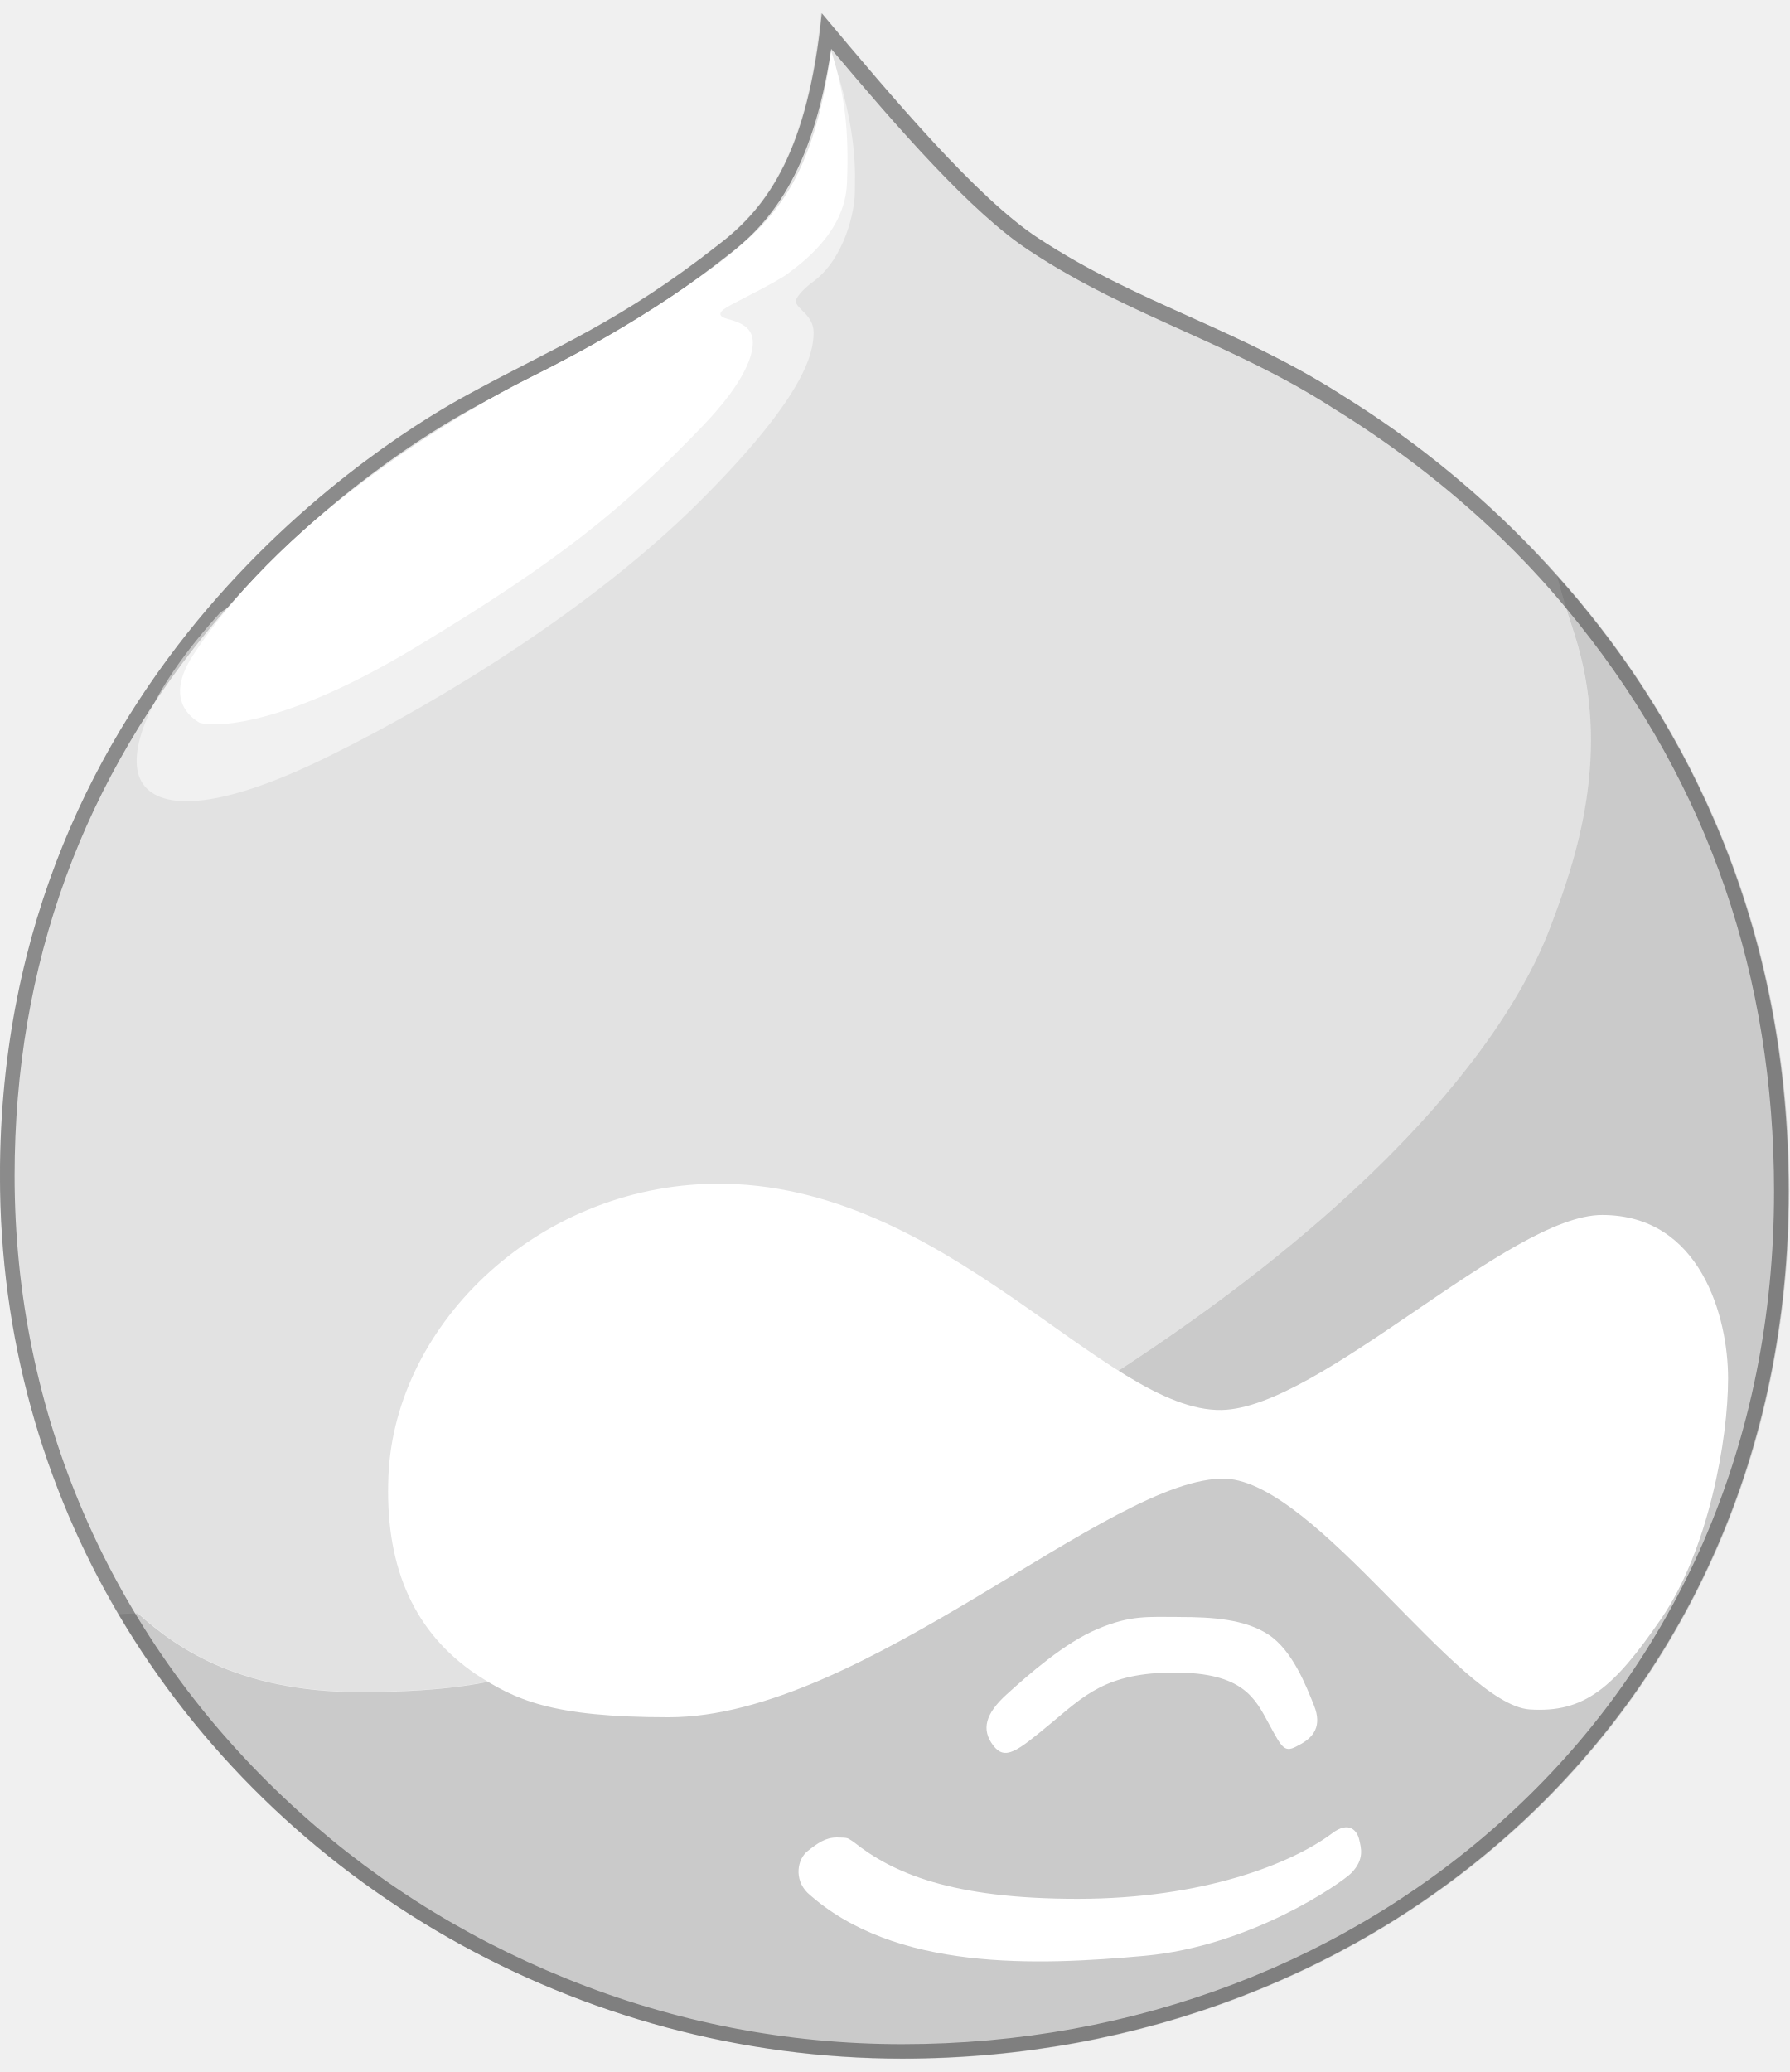
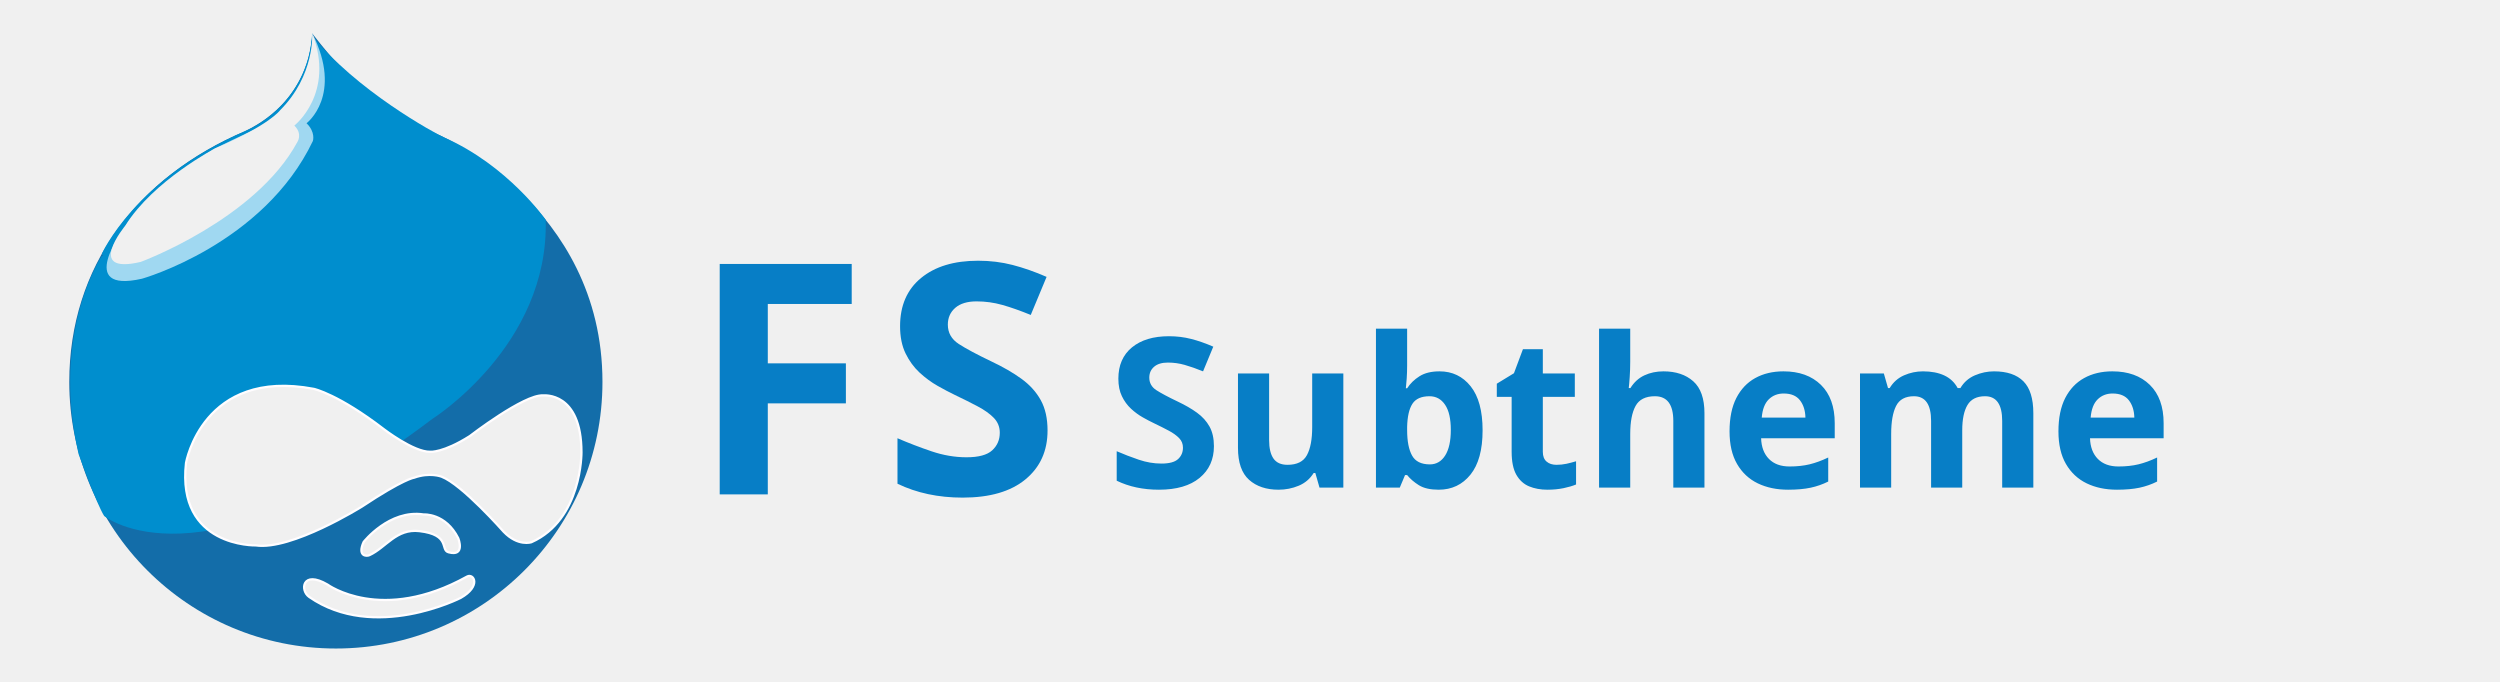
- <svg xmlns="http://www.w3.org/2000/svg" width="57" height="66" viewBox="471.5 467 57 66" enable-background="new 471.5 467 57 66">
-   <path opacity=".2" fill="#303030" d="M528.5 504.965c0 16.634-13.123 27.615-28.24 27.615-10.29 0-19.894-5.523-24.978-14.167l.605-.027c1.313 1.192 3.39 2.58 7.404 2.515 4.77-.064 5.645-.875 9.855-2.756 22.716-10.17 26.925-19.457 27.736-21.59s2.013-5.587.756-9.415c-.242-.737-.42-1.333-.54-1.808-3.018-3.372-6.017-5.225-6.92-5.784-.14-.093-.29-.177-.43-.26l.44.26c2.01 1.247 14.314 8.782 14.314 25.417z" />
-   <path fill="#fff" d="M509.09 518.507c1.006 0 2.077.065 2.83.568.756.503 1.193 1.63 1.445 2.263.25.634 0 1.006-.503 1.258-.438.25-.503.12-.94-.69-.44-.81-.82-1.63-3.01-1.63s-2.887.755-3.948 1.63c-1.062.876-1.443 1.193-1.825.69s-.253-1.006.437-1.63 1.825-1.63 2.888-2.077c1.06-.45 1.62-.383 2.625-.383zm-10.413 7.152c1.257 1.005 3.14 1.825 7.153 1.825 4.015 0 6.836-1.137 8.094-2.077.568-.438.82-.065.875.187.056.25.186.624-.252 1.07-.316.317-3.194 2.33-6.594 2.636-3.4.31-7.964.504-10.73-2.01-.438-.44-.316-1.07 0-1.323.317-.25.568-.438.94-.438.374.008.317.008.513.13z" />
-   <path opacity=".2" fill="#aaa" d="M520.89 496.545c-.81 2.133-5.02 11.42-27.735 21.59-4.21 1.88-5.085 2.69-9.854 2.756-4.013.066-6.09-1.32-7.403-2.514l-.605.028h-.01c-2.393-4.042-3.78-8.783-3.78-13.952 0-7.852 2.97-13.654 6.287-17.687.11-.13.213-.26.325-.382 2.683-3.148 5.55-5.17 7.218-6.203.038-.028.075-.047.112-.065.42-.25.754-.447.987-.568 2.757-1.51 4.77-2.263 7.963-4.77.12-.092.242-.186.354-.288l.008-.01c.875-.754 1.64-1.76 2.18-3.4v-.008c.325-.97.567-2.16.716-3.65l.02.018c2.253 2.69 4.954 5.886 6.89 7.144.69.447 1.38.848 2.068 1.202l.3.15c2.243 1.126 4.507 1.945 6.807 3.333l.428.26c.903.56 3.902 2.412 6.92 5.784.12.475.298 1.07.54 1.807 1.274 3.837.073 7.292-.737 9.425z" />
-   <path opacity=".5" fill="#333" d="M514.176 479.538c-3.26-2.077-6.464-2.887-9.603-4.955-1.938-1.267-4.64-4.47-6.893-7.162-.438 4.332-1.686 6.148-3.26 7.35-3.195 2.515-5.207 3.26-7.963 4.77-2.338 1.256-14.958 8.726-14.958 24.913 0 5.17 1.387 9.91 3.77 13.96 5.077 8.635 14.68 14.158 24.97 14.158 15.126 0 28.24-10.98 28.24-27.614 0-9.127-3.707-15.526-7.386-19.633-3.016-3.382-6.015-5.217-6.918-5.785zm7.627 7.34c4.117 5.15 6.213 11.23 6.213 18.077 0 3.968-.755 7.712-2.245 11.148-1.414 3.25-3.444 6.13-6.053 8.56-5.15 4.806-12.062 7.45-19.475 7.45-3.67 0-7.265-.698-10.692-2.086-3.372-1.36-6.398-3.297-9.016-5.774-5.532-5.225-8.57-12.257-8.57-19.8 0-6.716 2.18-12.695 6.483-17.753 3.288-3.865 6.836-6.007 8.196-6.743.67-.363 1.285-.69 1.89-.997 1.892-.97 3.68-1.89 6.14-3.818 1.312-.997 2.71-2.58 3.305-6.585 2.077 2.468 4.48 5.234 6.314 6.426 1.63 1.08 3.307 1.835 4.918 2.562 1.527.69 3.11 1.406 4.676 2.403l.056.037c4.62 2.84 7.06 5.896 7.86 6.892z" />
-   <path opacity=".5" fill="#fff" d="M497.98 468.678c.874 2.58.753 3.893.753 4.452 0 .56-.307 2.077-1.313 2.832-.438.317-.568.568-.568.624 0 .25.568.438.568 1.006 0 .69-.317 2.077-3.642 5.393-3.325 3.316-8.103 6.278-11.8 8.103-3.698 1.826-5.468 1.686-5.97.81s.185-2.83 2.514-5.392l9.667-6.278 9.164-6.398.503-2.44" />
-   <path fill="#fff" d="M497.98 468.613c-.57 4.145-1.826 5.393-3.512 6.715-2.83 2.133-5.588 3.446-6.212 3.763-1.63.82-7.535 4.08-10.608 8.784-.94 1.444 0 2.012.186 2.133.187.12 2.33.372 6.9-2.385 4.574-2.757 6.595-4.387 9.175-7.078 1.377-1.444 1.573-2.263 1.573-2.636 0-.438-.316-.624-.82-.754-.25-.065-.316-.187 0-.373.317-.186 1.622-.82 1.938-1.07.318-.25 1.827-1.257 1.882-2.887.065-1.63-.056-2.766-.503-4.21zm-14.112 45.628c.065-4.898 4.648-9.472 10.422-9.536 7.348-.065 12.424 7.283 16.13 7.208 3.14-.064 9.166-6.212 12.118-6.212 3.14 0 4.014 3.26 4.014 5.206 0 1.938-.623 5.458-2.133 7.656-1.51 2.198-2.44 3.008-4.2 2.888-2.264-.187-6.78-7.21-9.67-7.35-3.64-.12-11.547 7.6-17.75 7.6-3.763 0-4.9-.567-6.147-1.378-1.92-1.312-2.85-3.315-2.785-6.08z" />
+ <svg xmlns="http://www.w3.org/2000/svg" version="1.1" width="1100" height="300" viewBox="0 0 1100 300" xml:space="preserve">
+   <defs>
+ </defs>
+   <rect x="0" y="0" width="100%" height="100%" fill="transparent" />
+   <g transform="matrix(1 0 0 1 550 150)" id="e42448e5-1dc6-4d89-879e-a2c3caec5c2e">
+     <rect style="stroke: none; stroke-width: 1; stroke-dasharray: none; stroke-linecap: butt; stroke-dashoffset: 0; stroke-linejoin: miter; stroke-miterlimit: 4; fill: rgb(255,255,255); fill-rule: nonzero; opacity: 1; visibility: hidden;" vector-effect="non-scaling-stroke" x="-550" y="-150" rx="0" ry="0" width="1100" height="300" />
+   </g>
+   <g transform="matrix(Infinity NaN NaN Infinity 0 0)" id="a491ab43-c672-49f8-b0ec-a249c97abd70">
+ </g>
+   <g transform="matrix(0.92 0 0 0.92 147.78 150)">
+     <g style="" vector-effect="non-scaling-stroke">
+       <g transform="matrix(1 0 0 1 0 0.08)">
+         <path style="stroke: none; stroke-width: 1; stroke-dasharray: none; stroke-linecap: butt; stroke-dashoffset: 0; stroke-linejoin: miter; stroke-miterlimit: 4; fill: rgb(19,109,169); fill-rule: nonzero; opacity: 1;" vector-effect="non-scaling-stroke" transform=" translate(-128.41, -147.88)" d="M 84.79 47.571 C 33.31 69.438 0.91 112.32 0.91 167.417 C 0.91 237.833 57.993 294.918 128.412 294.918 C 198.828 294.918 255.913 237.833 255.913 167.417 C 255.913 82.754 177.25 49.097 177.25 49.097 C 177.25 49.097 160.068 41.962 150.461 35.557 C 150.461 35.557 138.324 28.14 117.169 0.833 C 117.169 0.833 117.649 31.859 84.791 47.573" stroke-linecap="round" />
+       </g>
+       <g transform="matrix(1 0 0 1 25.5 122.29)">
+         <path style="stroke: none; stroke-width: 1; stroke-dasharray: none; stroke-linecap: butt; stroke-dashoffset: 0; stroke-linejoin: miter; stroke-miterlimit: 4; fill: rgb(240,240,240); fill-rule: nonzero; opacity: 1;" vector-effect="non-scaling-stroke" transform=" translate(-153.91, -270.08)" d="M 115.653 270.238 C 111.175 267.126 112.24 257.216 124.375 264.296 C 124.375 264.296 150.215 283.273 191.126 260.504 C 194.307 258.734 198.206 264.979 188.092 270.704 C 188.092 270.704 146.752 291.856 115.653 270.238 z" stroke-linecap="round" />
+       </g>
+       <g transform="matrix(1 0 0 1 25.5 122.29)">
+         <path style="stroke: rgb(255,253,255); stroke-width: 1; stroke-dasharray: none; stroke-linecap: butt; stroke-dashoffset: 0; stroke-linejoin: miter; stroke-miterlimit: 4; fill: none; fill-rule: nonzero; opacity: 1;" vector-effect="non-scaling-stroke" transform=" translate(-153.91, -270.08)" d="M 115.653 270.238 C 111.175 267.126 112.24 257.216 124.375 264.296 C 124.375 264.296 150.215 283.273 191.126 260.504 C 194.307 258.734 198.206 264.979 188.092 270.704 C 188.092 270.704 146.752 291.856 115.653 270.238 z" stroke-linecap="round" />
+       </g>
+       <g transform="matrix(1 0 0 1 35.76 92.73)">
+         <path style="stroke: none; stroke-width: 1; stroke-dasharray: none; stroke-linecap: butt; stroke-dashoffset: 0; stroke-linejoin: miter; stroke-miterlimit: 4; fill: rgb(240,240,240); fill-rule: nonzero; opacity: 1;" vector-effect="non-scaling-stroke" transform=" translate(-164.17, -240.52)" d="M 168.37 238.76 C 183.415 240.522 178.242 247.756 182.278 248.872 C 190.494 251.149 186.955 242.172 186.955 242.172 C 180.885 230.036 170.393 230.795 170.393 230.795 C 153.959 228.266 141.696 243.943 141.696 243.943 C 138.661 250.642 142.906 250.987 144.476 250.264 C 152.441 246.597 157.286 237.459 168.37 238.76 z" stroke-linecap="round" />
+       </g>
+       <g transform="matrix(1 0 0 1 35.76 92.73)">
+         <path style="stroke: rgb(255,253,255); stroke-width: 1; stroke-dasharray: none; stroke-linecap: butt; stroke-dashoffset: 0; stroke-linejoin: miter; stroke-miterlimit: 4; fill: none; fill-rule: nonzero; opacity: 1;" vector-effect="non-scaling-stroke" transform=" translate(-164.17, -240.52)" d="M 168.37 238.76 C 183.415 240.522 178.242 247.756 182.278 248.872 C 190.494 251.149 186.955 242.172 186.955 242.172 C 180.885 230.036 170.393 230.795 170.393 230.795 C 153.959 228.266 141.696 243.943 141.696 243.943 C 138.661 250.642 142.906 250.987 144.476 250.264 C 152.441 246.597 157.286 237.459 168.37 238.76 z" stroke-linecap="round" />
+       </g>
+       <g transform="matrix(1 0 0 1 -13.33 -26.96)">
+         <path style="stroke: none; stroke-width: 1; stroke-dasharray: none; stroke-linecap: butt; stroke-dashoffset: 0; stroke-linejoin: miter; stroke-miterlimit: 4; fill: rgb(0,142,206); fill-rule: nonzero; opacity: 1;" vector-effect="non-scaling-stroke" transform=" translate(-115.08, -120.84)" d="M 17.597 231.53 C 17.597 231.53 63.314 269.354 174.565 185.09 C 174.565 185.09 230.444 150.011 228.76 89.866 C 228.76 89.866 210.678 63.878 180.166 50.476 C 175.826 48.569 137.699 27.765 117.109 1.676 C 117.109 1.676 113.377 77.361 16.439 107.241 C 16.439 107.241 -7.988 143.269 5.329 201.825 C 5.329 201.825 13.852 225.565 17.597 231.531" stroke-linecap="round" />
+       </g>
+       <g transform="matrix(1 0 0 1 22.7 59.75)">
+         <path style="stroke: none; stroke-width: 1; stroke-dasharray: none; stroke-linecap: butt; stroke-dashoffset: 0; stroke-linejoin: miter; stroke-miterlimit: 4; fill: rgb(240,240,240); fill-rule: nonzero; opacity: 1;" vector-effect="non-scaling-stroke" transform=" translate(-151.11, -207.54)" d="M 90.115 245.587 C 90.115 245.587 52.188 246.597 56.74 206.142 C 56.74 206.142 64.662 160.63 117.927 170.744 C 117.927 170.744 129.56 173.272 151.304 189.96 C 151.304 189.96 165.653 201.022 173.554 200.814 C 173.554 200.814 179.685 201.401 192.434 193.332 C 192.434 193.332 218.433 173.269 227.522 173.864 C 227.748 173.879 245.867 171.883 245.867 201.086 C 245.867 201.086 246.203 233.282 221.932 244.069 C 221.932 244.069 215.526 246.26 208.614 239.012 C 208.614 239.012 188.724 216.425 178.947 212.716 C 178.947 212.716 173.301 210.504 165.799 213.222 C 165.799 213.222 160.911 213.728 140.854 227.044 C 140.854 227.044 107.139 248.114 90.115 245.587 z" stroke-linecap="round" />
+       </g>
+       <g transform="matrix(1 0 0 1 22.7 59.75)">
+         <path style="stroke: rgb(255,253,255); stroke-width: 1; stroke-dasharray: none; stroke-linecap: butt; stroke-dashoffset: 0; stroke-linejoin: miter; stroke-miterlimit: 4; fill: none; fill-rule: nonzero; opacity: 1;" vector-effect="non-scaling-stroke" transform=" translate(-151.11, -207.54)" d="M 90.115 245.587 C 90.115 245.587 52.188 246.597 56.74 206.142 C 56.74 206.142 64.662 160.63 117.927 170.744 C 117.927 170.744 129.56 173.272 151.304 189.96 C 151.304 189.96 165.653 201.022 173.554 200.814 C 173.554 200.814 179.685 201.401 192.434 193.332 C 192.434 193.332 218.433 173.269 227.522 173.864 C 227.748 173.879 245.867 171.883 245.867 201.086 C 245.867 201.086 246.203 233.282 221.932 244.069 C 221.932 244.069 215.526 246.26 208.614 239.012 C 208.614 239.012 188.724 216.425 178.947 212.716 C 178.947 212.716 173.301 210.504 165.799 213.222 C 165.799 213.222 160.911 213.728 140.854 227.044 C 140.854 227.044 107.139 248.114 90.115 245.587 z" stroke-linecap="round" />
+       </g>
+       <g transform="matrix(1 0 0 1 -58.58 -77.73)">
+         <path style="stroke: none; stroke-width: 1; stroke-dasharray: none; stroke-linecap: butt; stroke-dashoffset: 0; stroke-linejoin: miter; stroke-miterlimit: 4; fill: rgb(0,142,206); fill-rule: nonzero; opacity: 1;" vector-effect="non-scaling-stroke" transform=" translate(-69.83, -70.07)" d="M 110.174 100.454 C 134.729 65.283 117.109 0.664 117.109 0.664 C 114.942 35.724 85.362 47.294 85.362 47.294 C 32.398 70.154 16.439 106.229 16.439 106.229 C 27.789 122.324 57.919 175.294 110.174 100.454" stroke-linecap="round" />
+       </g>
+       <g transform="matrix(1 0 0 1 -57.47 -87.88)">
+         <path style="stroke: none; stroke-width: 1; stroke-dasharray: none; stroke-linecap: butt; stroke-dashoffset: 0; stroke-linejoin: miter; stroke-miterlimit: 4; fill: rgb(160,216,241); fill-rule: nonzero; opacity: 1;" vector-effect="non-scaling-stroke" transform=" translate(-70.94, -59.91)" d="M 117.109 0.664 C 117.109 0.664 120.287 30.164 104.274 39.771 C 104.274 39.771 78.593 51.725 70.754 55.644 C 70.754 55.644 37.775 75.549 26.904 94.258 C 26.904 94.258 3.642 125.386 35.754 118.027 C 35.754 118.027 93.824 101.633 117.424 52.16 C 117.424 52.16 118.813 47.989 114.387 43.69 C 114.387 43.69 132.088 30.332 117.109 0.664" stroke-linecap="round" />
+       </g>
+       <g transform="matrix(1 0 0 1 -57.75 -91.91)">
+         <path style="stroke: none; stroke-width: 1; stroke-dasharray: none; stroke-linecap: butt; stroke-dashoffset: 0; stroke-linejoin: miter; stroke-miterlimit: 4; fill: rgb(240,240,240); fill-rule: nonzero; opacity: 1;" vector-effect="non-scaling-stroke" transform=" translate(-70.66, -55.88)" d="M 117.109 0.664 C 117.109 0.664 118.433 20.808 101.711 37.498 C 101.711 37.498 96.689 44.575 70.754 55.644 C 70.754 55.644 41.064 71.124 27.753 92.592 C 27.753 92.592 8.026 116.388 35.076 110.008 C 35.076 110.008 89.885 89.809 109.968 52.718 C 109.968 52.718 112.685 48.82 108.55 44.804 C 108.55 44.804 128.213 29.447 117.109 0.664" stroke-linecap="round" />
+       </g>
+     </g>
+   </g>
+   <g transform="matrix(1 0 0 1 385.61 172.92)" style="" id="3eb1385c-6cb2-40b5-9c3a-2f5a5ab04c8d">
+     <text xml:space="preserve" font-family="Alegreya" font-size="142" font-style="normal" font-weight="800" style="stroke: none; stroke-width: 1; stroke-dasharray: none; stroke-linecap: butt; stroke-dashoffset: 0; stroke-linejoin: miter; stroke-miterlimit: 4; fill: rgb(7,126,198); fill-rule: nonzero; opacity: 1; white-space: pre;">
+       <tspan x="-81.72" y="44.61">F</tspan>
+       <tspan x="2.75" y="44.61">S</tspan>
+     </text>
+   </g>
+   <g transform="matrix(1 0 0 1 681.92 185.65)" style="" id="e35354ea-d10f-490f-b8de-0dba62975722">
+     <text xml:space="preserve" font-family="Alegreya" font-size="80" font-style="normal" font-weight="700" style="stroke: none; stroke-width: 1; stroke-dasharray: none; stroke-linecap: butt; stroke-dashoffset: 0; stroke-linejoin: miter; stroke-miterlimit: 4; fill: rgb(0,0,0); fill-rule: nonzero; opacity: 1; white-space: pre;">
+       <tspan x="-194.81" y="28.9" style="stroke-width: 1; font-family: 'Alegreya'; font-size: 92px; font-style: normal; font-weight: 700; fill: rgb(7,126,198); ">Subtheme</tspan>
+     </text>
+   </g>
</svg>
